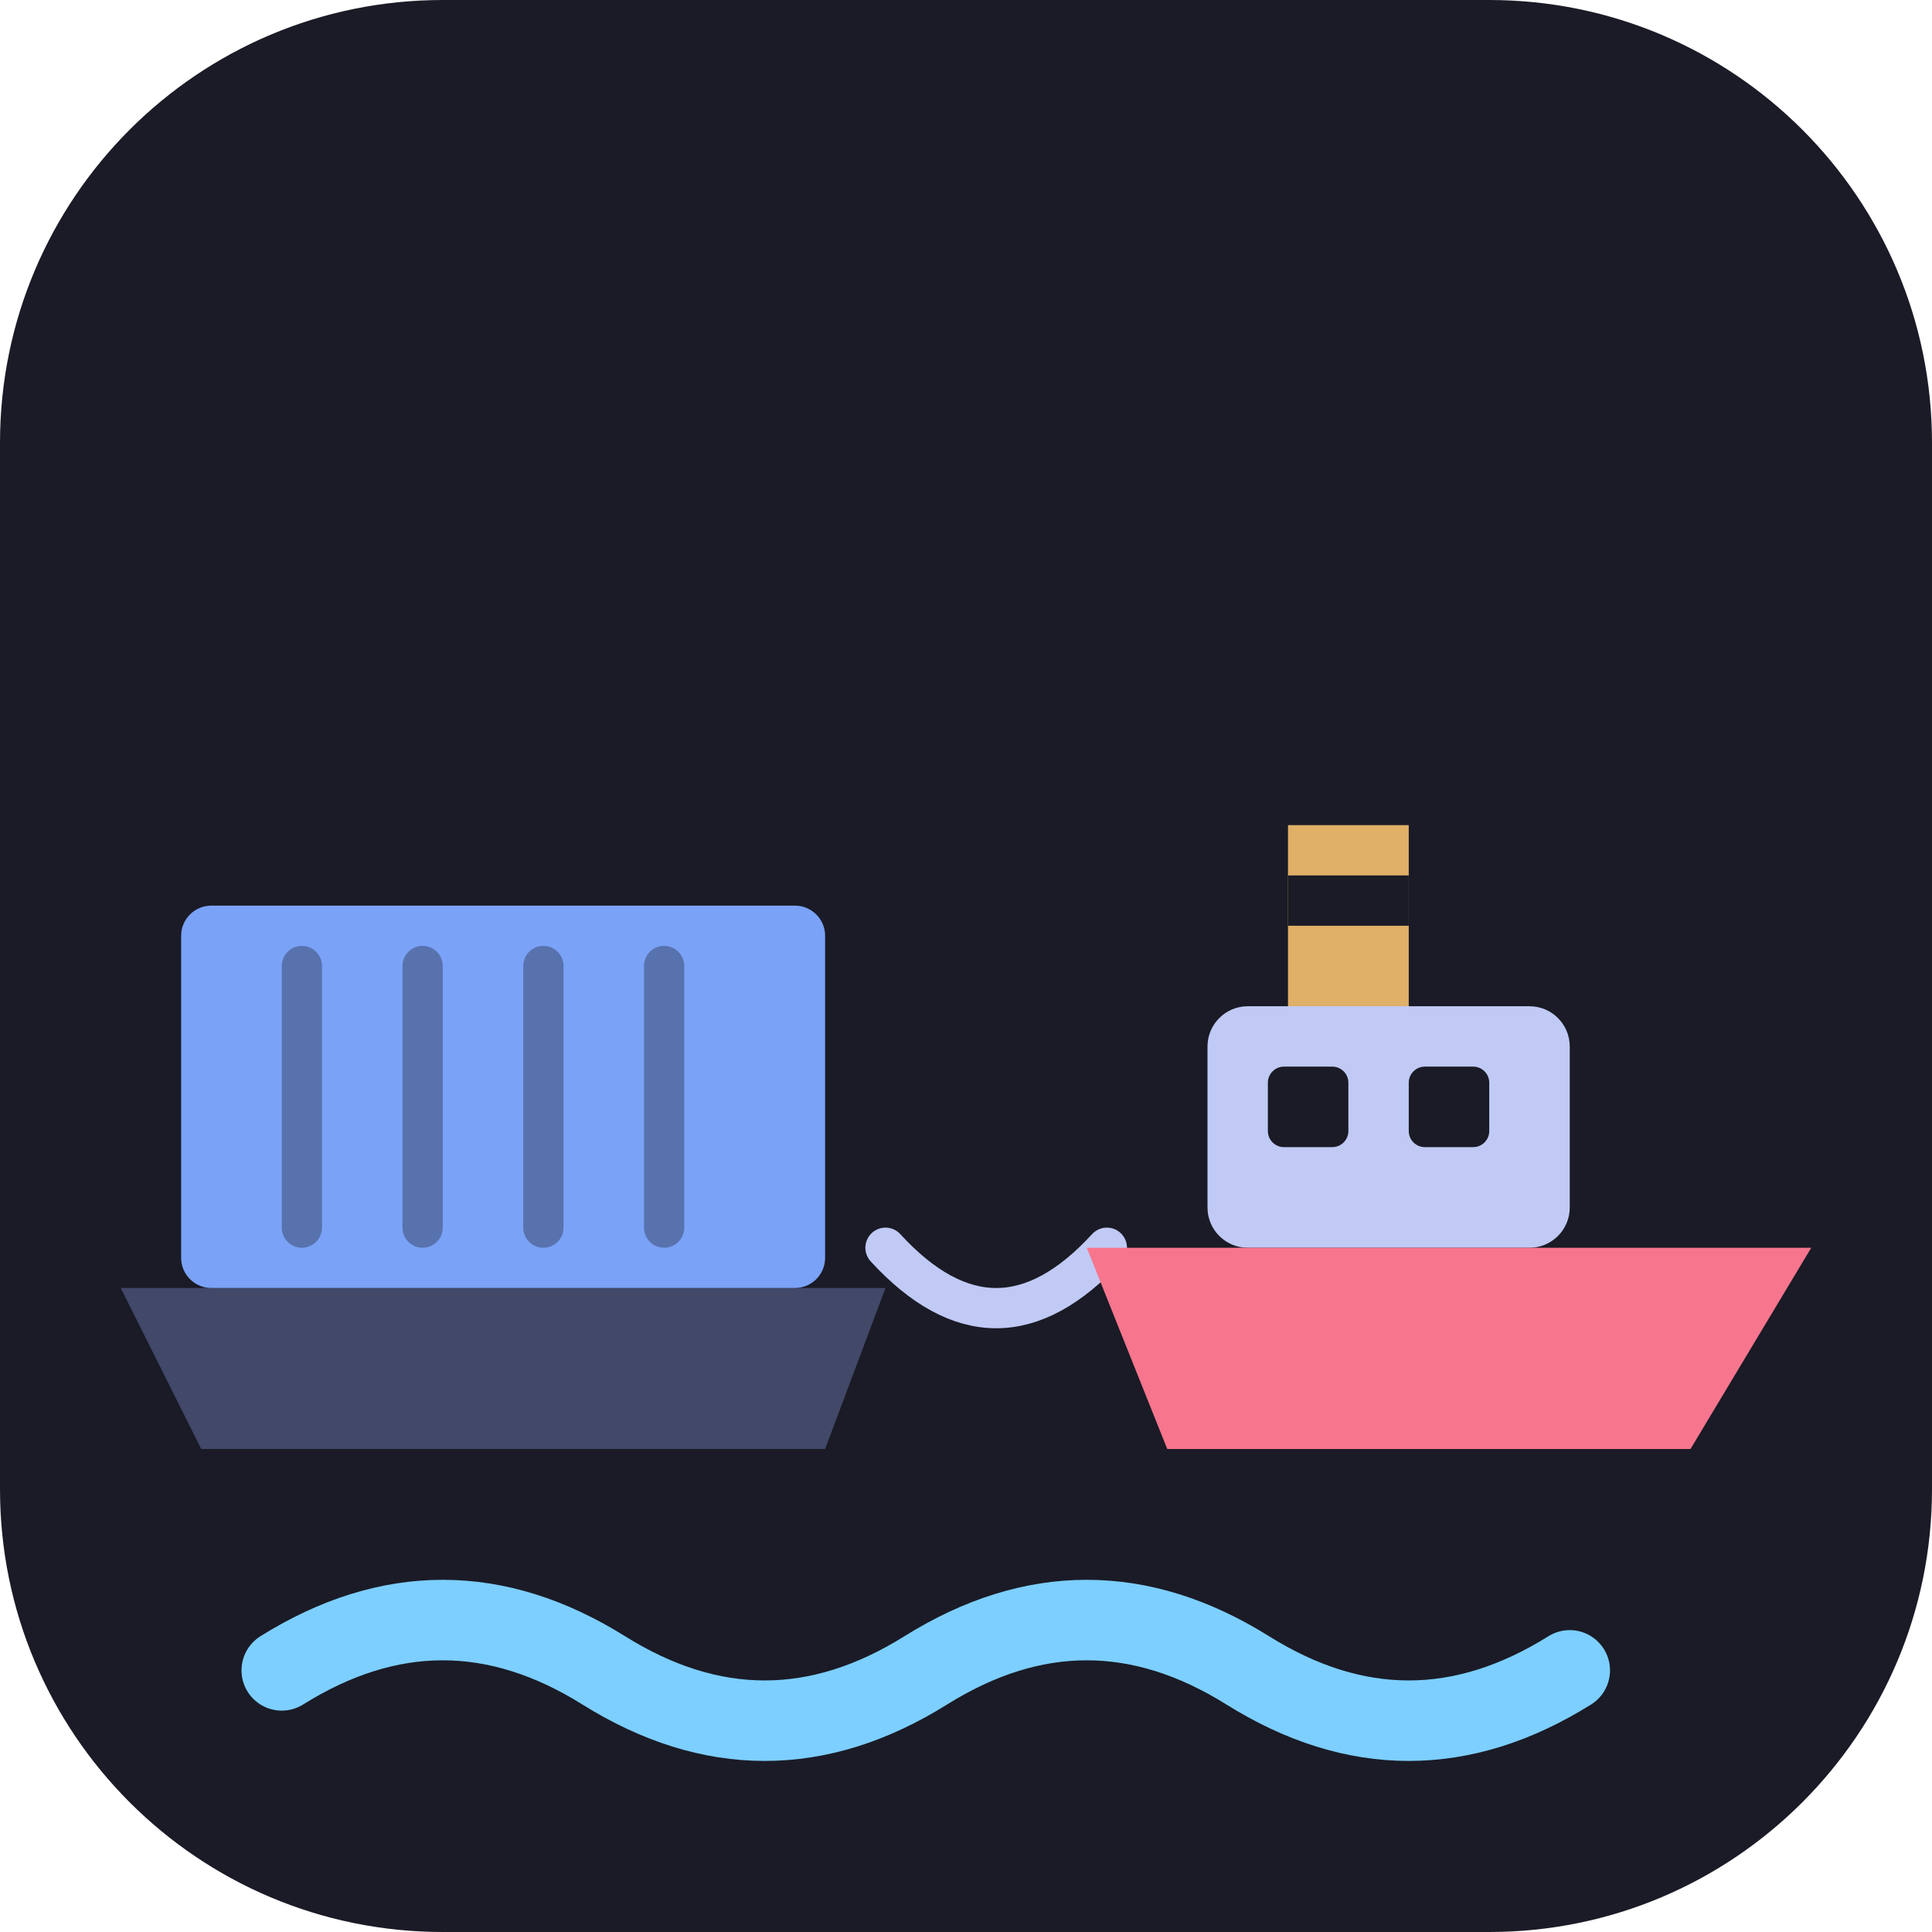
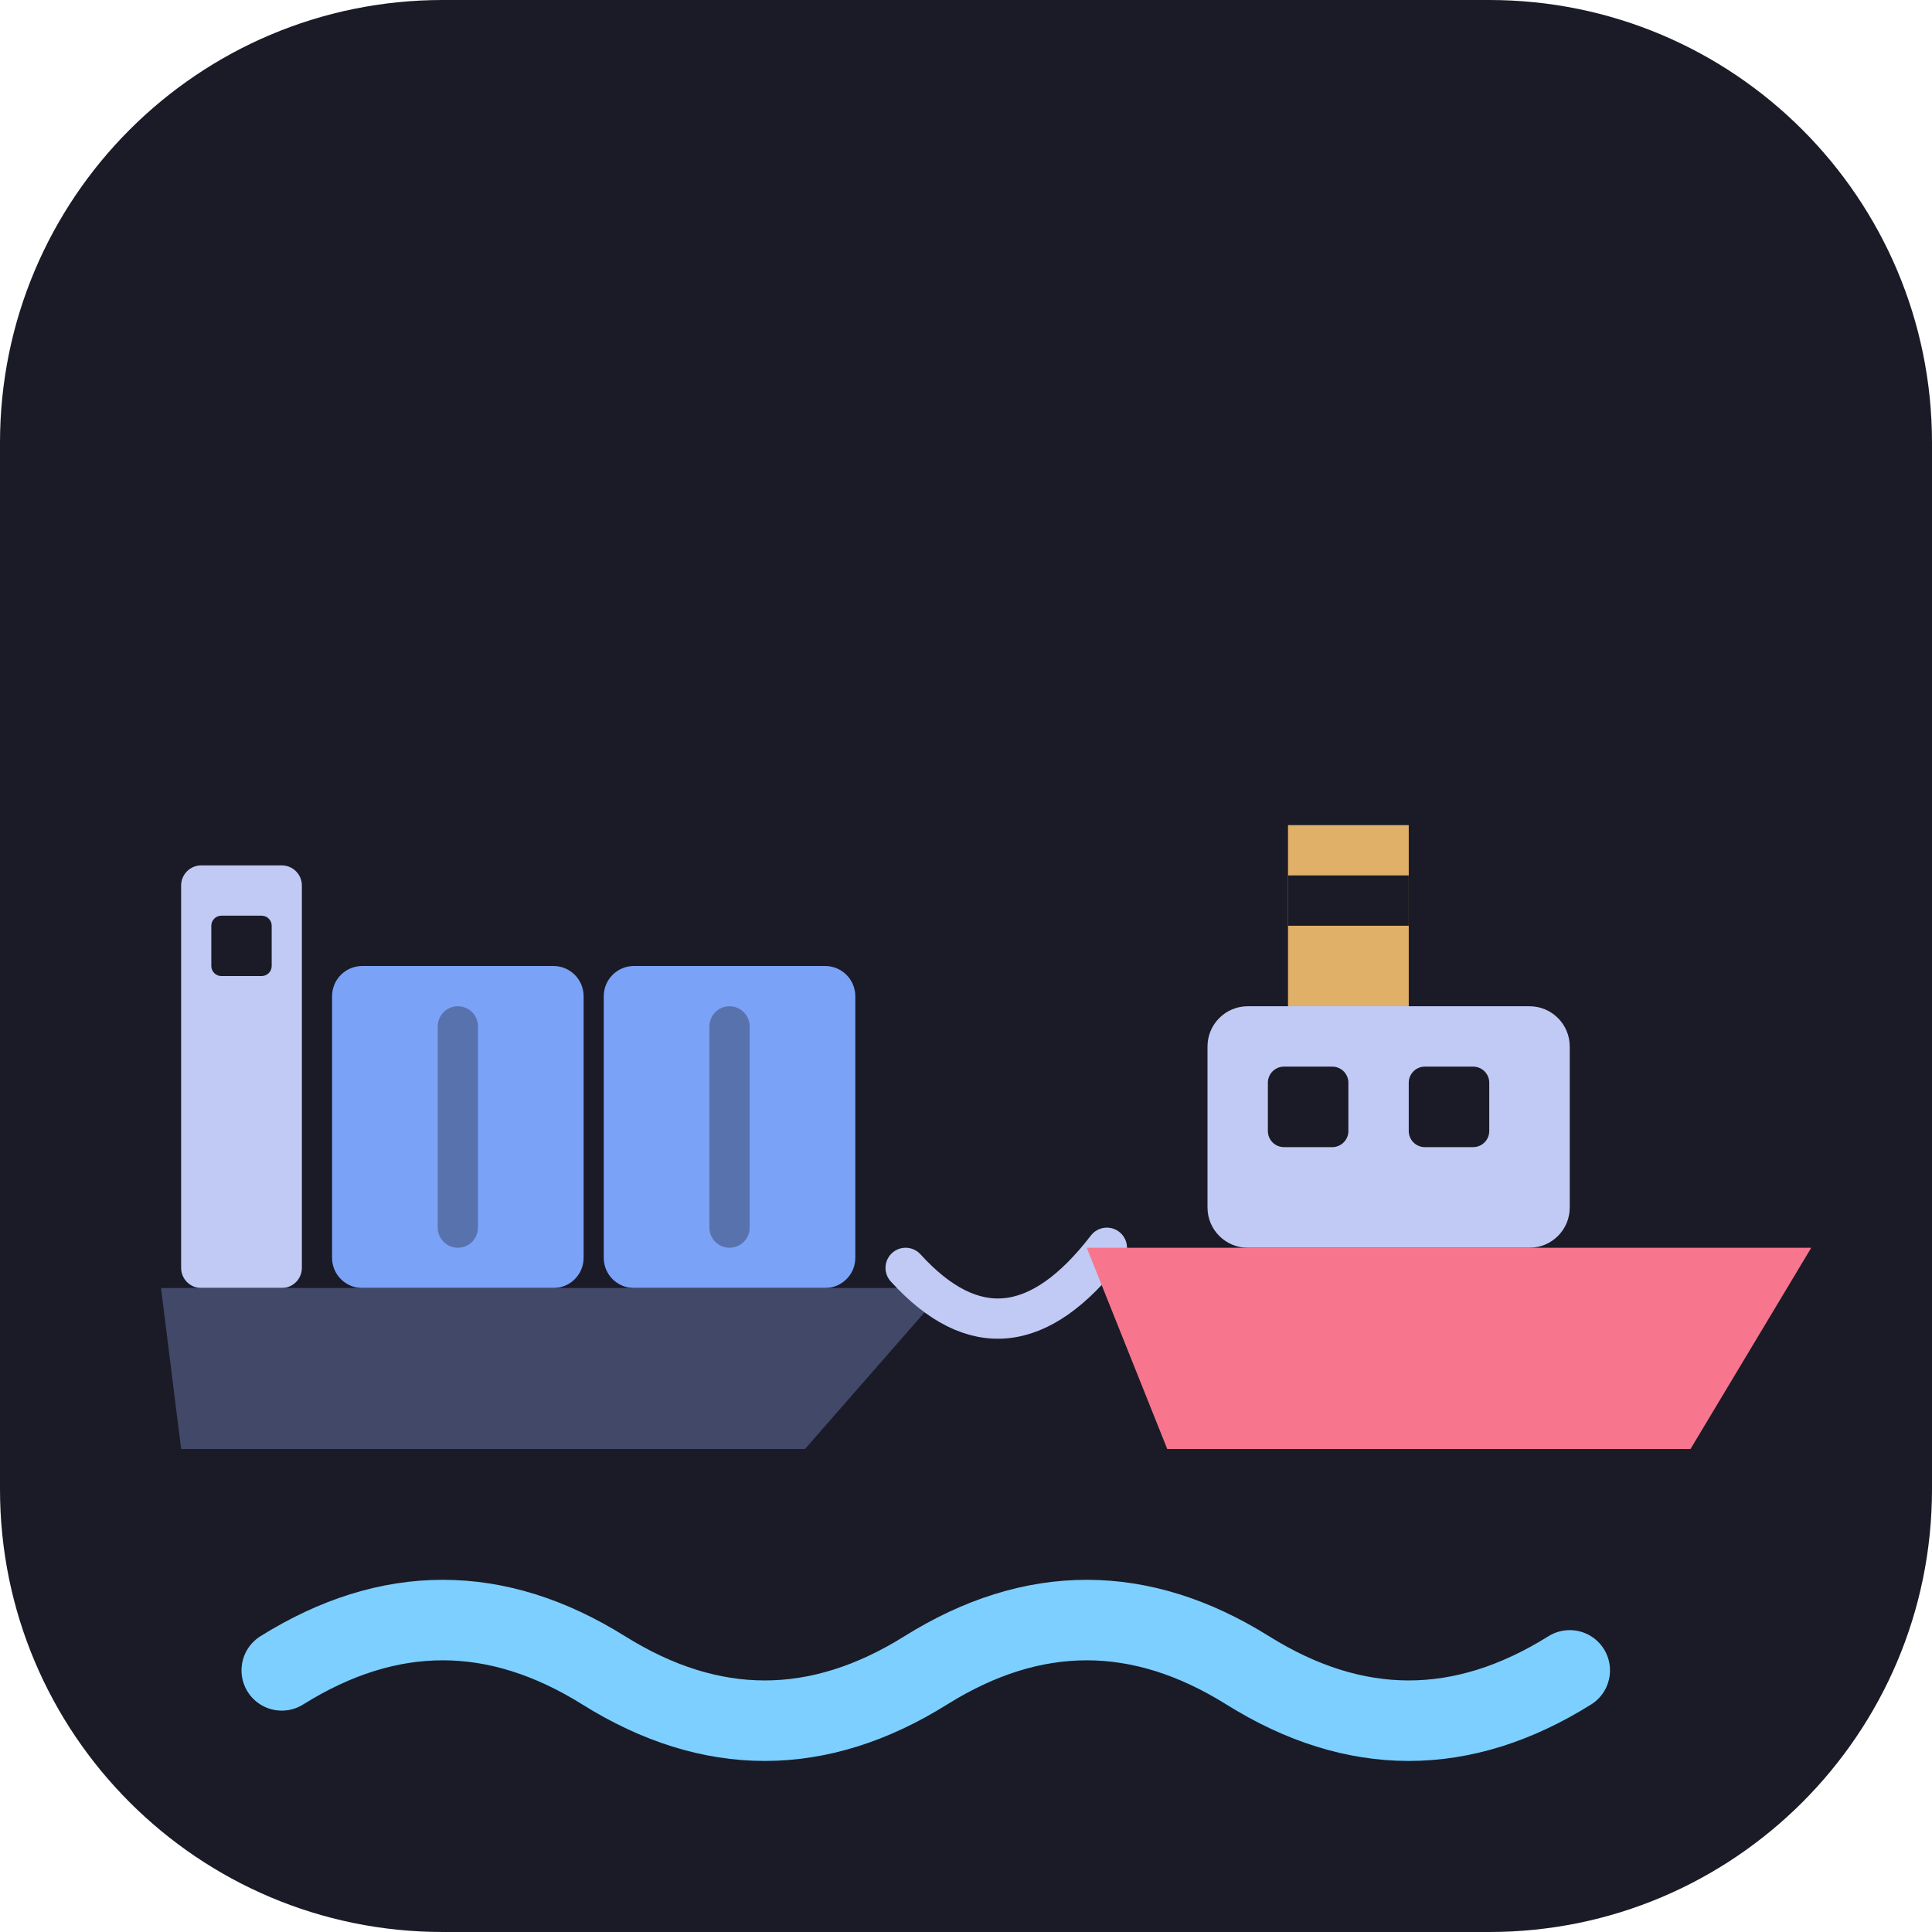
<svg xmlns="http://www.w3.org/2000/svg" viewBox="0 0 96 96" width="96" height="96">
  <rect width="96" height="96" rx="22" fill="#1a1b26" />
-   <polygon points="6,64 44,64 41,72 10,72" fill="#414868" />
-   <rect x="9" y="45" width="32" height="19" rx="1.5" fill="#7aa2f7" />
-   <path d="M15 48v13M21 48v13M27 48v13M33 48v13" stroke="#1a1b26" stroke-opacity="0.35" stroke-width="2" stroke-linecap="round" />
-   <path d="M44 62Q49.5 68 55 62" fill="none" stroke="#c0caf5" stroke-width="2" stroke-linecap="round" />
+   <rect x="9" y="43" width="6" height="21" rx="1" fill="#c0caf5" />
+   <rect x="10.5" y="45.5" width="3" height="3" rx="0.5" fill="#1a1b26" />
+   <rect x="16.5" y="48" width="12.5" height="16" rx="1.5" fill="#7aa2f7" />
+   <rect x="30" y="48" width="12.5" height="16" rx="1.5" fill="#7aa2f7" />
+   <path d="M22.75 51v10M36.25 51v10" stroke="#1a1b26" stroke-opacity="0.35" stroke-width="2" stroke-linecap="round" />
+   <polygon points="8,64 47,64 40,72 9,72" fill="#414868" />
+   <path d="M45 63Q50 68.5 55 62" fill="none" stroke="#c0caf5" stroke-width="2" stroke-linecap="round" />
  <rect x="64" y="41" width="6" height="11" fill="#e0af68" />
  <rect x="64" y="43.5" width="6" height="2.5" fill="#1a1b26" />
  <rect x="60" y="50" width="18" height="12" rx="2" fill="#c0caf5" />
  <rect x="63" y="53" width="4" height="4" rx="0.8" fill="#1a1b26" />
  <rect x="70" y="53" width="4" height="4" rx="0.8" fill="#1a1b26" />
  <polygon points="54,62 90,62 84,72 58,72" fill="#f7768e" />
  <path d="M14 83q8-5 16 0t16 0t16 0t16 0" fill="none" stroke="#7dcfff" stroke-width="4" stroke-linecap="round" />
</svg>
